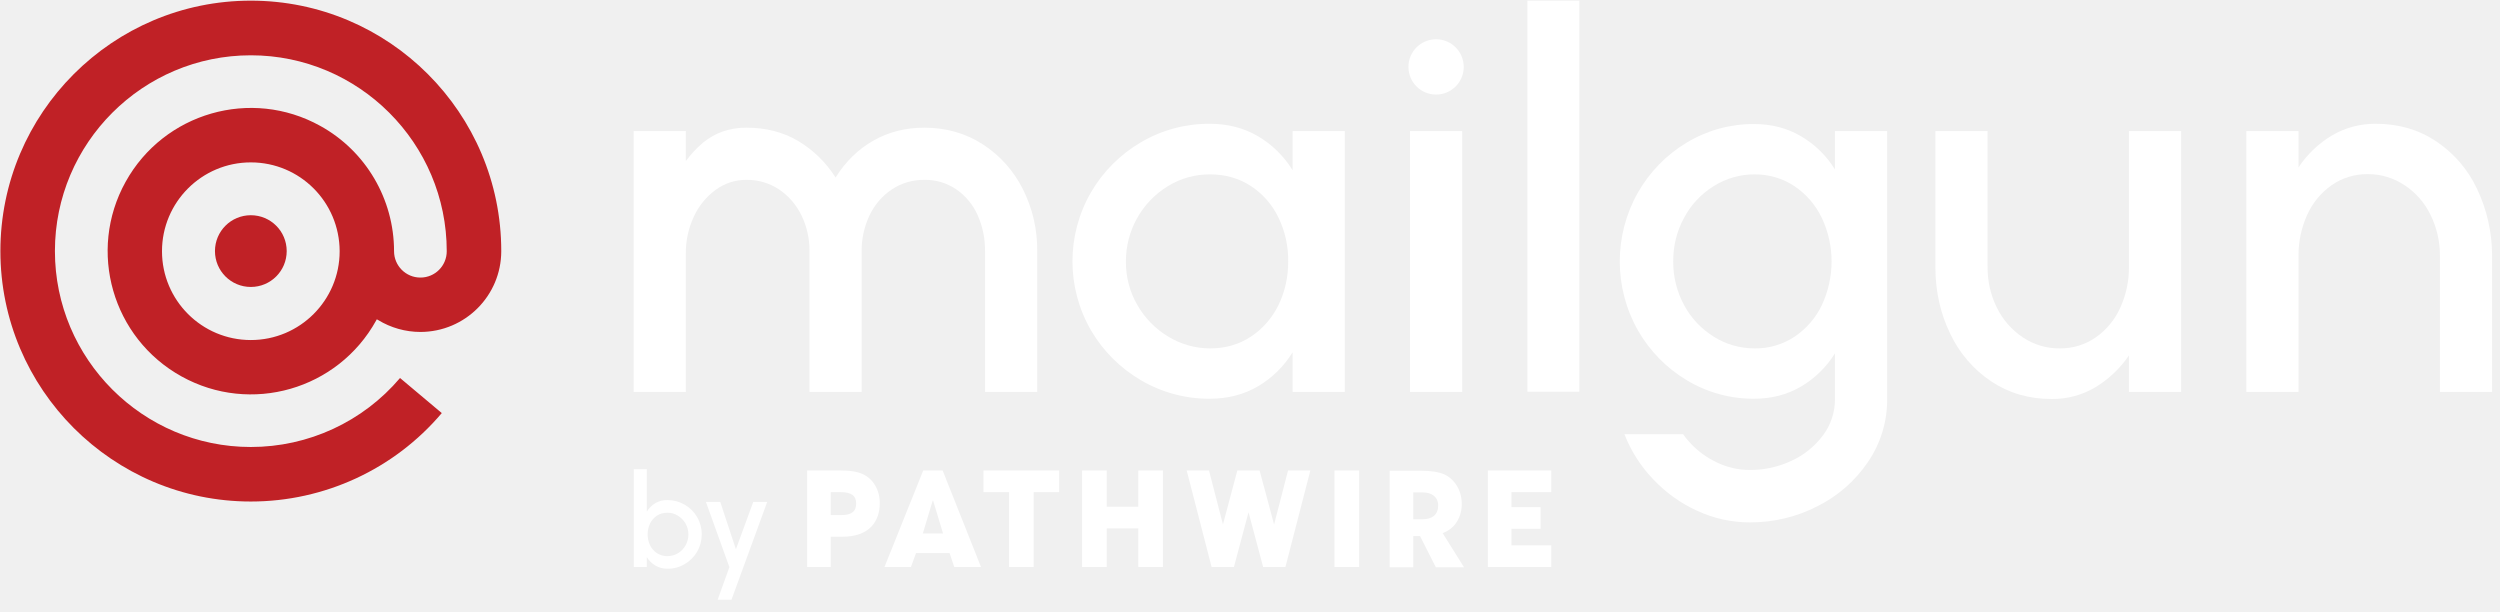
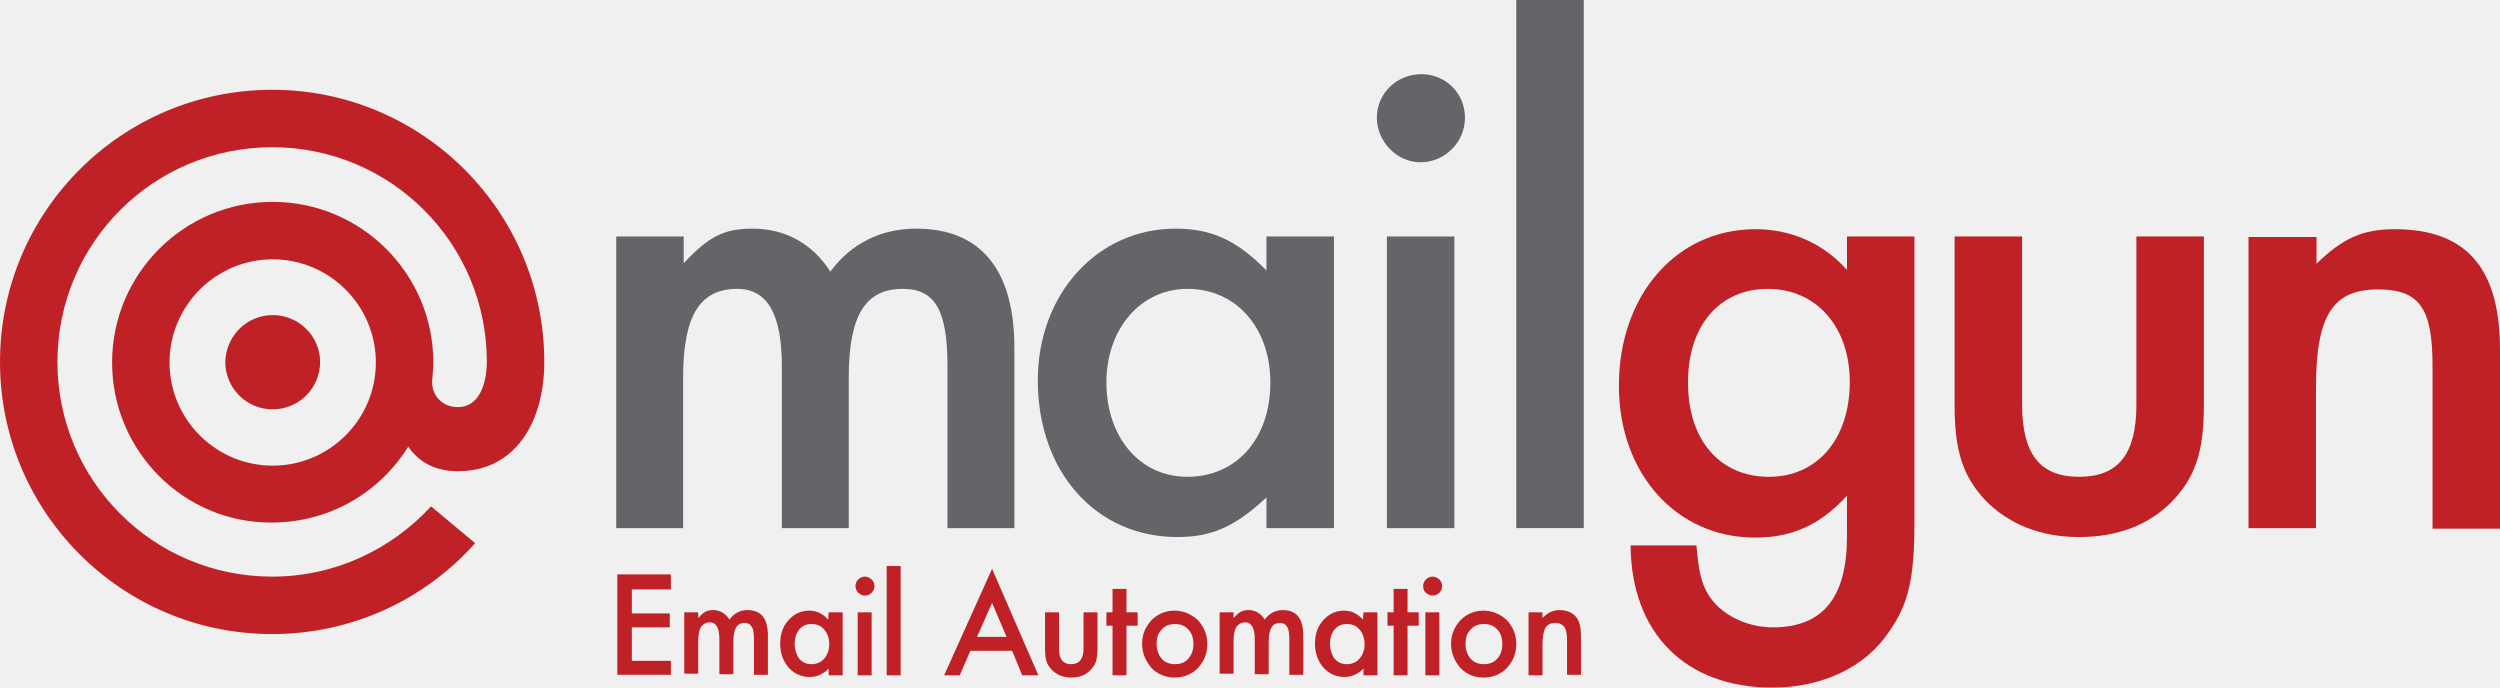
- <svg xmlns="http://www.w3.org/2000/svg" width="184px" height="45px" viewBox="0 0 184 45" version="1.1">
-   <g id="Logos___ECvPRJu7" stroke="none" stroke-width="1" fill="none" fill-rule="evenodd">
-     <g id="Mailgun___ECvPRJu7" transform="translate(-331, -258)" fill-rule="nonzero">
-       <g id="logo-mailgun-pathwire___ECvPRJu7" transform="translate(331, 258)">
-         <path d="M46.637,9.648 L50.477,9.648 L50.477,11.856 C50.851,11.347 51.283,10.886 51.763,10.483 C52.195,10.138 52.675,9.859 53.194,9.677 C53.76,9.485 54.355,9.389 54.95,9.398 C56.362,9.398 57.61,9.715 58.714,10.358 C59.846,11.03 60.797,11.952 61.498,13.066 C62.237,11.885 63.168,10.982 64.282,10.349 C65.395,9.715 66.643,9.398 68.026,9.398 C69.629,9.398 71.059,9.802 72.326,10.618 C73.594,11.434 74.611,12.576 75.283,13.92 C75.994,15.331 76.358,16.896 76.339,18.48 L76.339,28.848 L72.499,28.848 L72.499,18.48 C72.509,17.568 72.326,16.666 71.952,15.83 C71.616,15.072 71.069,14.41 70.387,13.939 C69.696,13.469 68.87,13.219 68.026,13.238 C67.181,13.229 66.346,13.469 65.645,13.939 C64.934,14.41 64.368,15.072 64.003,15.84 C63.61,16.666 63.408,17.568 63.418,18.48 L63.418,28.848 L59.578,28.848 L59.578,18.48 C59.587,17.568 59.386,16.666 58.982,15.84 C58.608,15.072 58.042,14.41 57.331,13.939 C56.63,13.469 55.795,13.229 54.95,13.238 C54.125,13.229 53.328,13.488 52.666,13.978 C51.974,14.486 51.418,15.168 51.062,15.955 C50.669,16.8 50.467,17.722 50.477,18.653 L50.477,28.848 L46.637,28.848 L46.637,9.648 Z" id="Path___ECvPRJu7" fill="#FFFFFF" />
-         <path d="M98.976,9.648 L98.976,28.848 L95.136,28.848 L95.136,25.93 C94.502,26.957 93.629,27.821 92.582,28.435 C91.546,29.04 90.365,29.347 89.03,29.347 C87.254,29.357 85.507,28.886 83.971,27.984 C82.445,27.091 81.187,25.834 80.294,24.307 C78.48,21.168 78.48,17.299 80.294,14.16 C81.178,12.634 82.445,11.366 83.971,10.474 C85.498,9.571 87.254,9.101 89.03,9.11 C90.365,9.11 91.546,9.418 92.582,10.022 C93.629,10.637 94.502,11.501 95.136,12.528 L95.136,9.648 L98.976,9.648 L98.976,9.648 Z M89.069,25.642 C90.192,25.642 91.19,25.354 92.064,24.778 C92.938,24.202 93.629,23.405 94.09,22.464 C94.579,21.466 94.819,20.362 94.81,19.248 C94.829,18.125 94.579,17.011 94.09,16.003 C93.638,15.062 92.938,14.266 92.064,13.69 C91.19,13.123 90.192,12.835 89.069,12.835 C87.974,12.826 86.89,13.123 85.958,13.699 C84.029,14.88 82.858,16.982 82.867,19.248 C82.858,20.371 83.146,21.485 83.712,22.454 C84.259,23.414 85.046,24.211 85.987,24.778 C86.918,25.344 87.984,25.642 89.069,25.642 L89.069,25.642 Z" id="Shape___ECvPRJu7" fill="#FFFFFF" />
-         <polygon id="Path___ECvPRJu7" fill="#FFFFFF" points="107.616 9.648 107.616 28.848 103.776 28.848 103.776 9.648" />
-         <polygon id="Path___ECvPRJu7" fill="#FFFFFF" points="112.416 0.048 116.237 0.048 116.237 28.829 112.416 28.829" />
-         <path d="M135.053,9.648 L135.053,12.47 C134.429,11.462 133.565,10.618 132.547,10.022 C131.53,9.427 130.378,9.129 129.101,9.129 C127.354,9.12 125.645,9.59 124.147,10.493 C122.65,11.386 121.411,12.662 120.547,14.179 C118.771,17.318 118.771,21.168 120.547,24.307 C121.411,25.824 122.65,27.091 124.147,27.984 C125.645,28.886 127.354,29.357 129.101,29.347 C130.378,29.347 131.53,29.05 132.547,28.454 C133.565,27.859 134.429,27.014 135.053,26.006 L135.053,29.366 C135.062,30.336 134.746,31.277 134.17,32.045 C133.565,32.851 132.768,33.504 131.846,33.917 C130.886,34.368 129.84,34.598 128.774,34.589 C127.939,34.589 127.123,34.397 126.374,34.042 C125.597,33.677 124.906,33.168 124.33,32.525 C124.166,32.342 124.013,32.16 123.878,31.958 L119.558,31.958 C120.038,33.187 120.749,34.31 121.661,35.261 C122.592,36.25 123.696,37.046 124.934,37.603 C126.134,38.16 127.45,38.448 128.774,38.448 C130.502,38.458 132.211,38.054 133.747,37.267 C135.254,36.518 136.541,35.395 137.482,34.003 C138.413,32.64 138.912,31.018 138.893,29.366 L138.893,9.648 L135.053,9.648 Z M134.093,22.445 C133.651,23.386 132.95,24.192 132.086,24.778 C131.213,25.354 130.186,25.661 129.139,25.642 C128.083,25.642 127.037,25.354 126.144,24.787 C125.222,24.221 124.464,23.414 123.955,22.464 C123.418,21.475 123.139,20.371 123.149,19.248 C123.139,18.125 123.408,17.021 123.946,16.032 C124.454,15.072 125.203,14.275 126.125,13.699 C127.027,13.133 128.074,12.826 129.139,12.835 C130.176,12.826 131.203,13.123 132.067,13.699 C132.941,14.285 133.632,15.091 134.083,16.032 C135.043,18.058 135.043,20.41 134.093,22.445 L134.093,22.445 Z" id="Shape___ECvPRJu7" fill="#FFFFFF" />
-         <path d="M142.445,9.648 L146.285,9.648 L146.285,19.632 C146.275,20.678 146.506,21.715 146.976,22.656 C147.408,23.539 148.07,24.288 148.886,24.835 C149.693,25.373 150.634,25.651 151.603,25.642 C152.544,25.651 153.466,25.373 154.243,24.835 C155.03,24.288 155.654,23.53 156.048,22.656 C156.48,21.706 156.701,20.678 156.691,19.632 L156.691,9.648 L160.531,9.648 L160.531,28.848 L156.691,28.848 L156.691,26.16 C156.038,27.12 155.184,27.926 154.186,28.522 C153.226,29.088 152.122,29.376 151.008,29.366 C149.328,29.366 147.85,28.934 146.554,28.07 C145.248,27.197 144.211,25.987 143.539,24.566 C142.819,23.098 142.454,21.475 142.445,19.709 L142.445,9.648 Z" id="Path___ECvPRJu7" fill="#FFFFFF" />
-         <path d="M183.418,28.848 L179.578,28.848 L179.578,18.826 C179.587,17.779 179.347,16.752 178.886,15.811 C178.454,14.918 177.792,14.17 176.966,13.622 C176.16,13.094 175.219,12.806 174.259,12.816 C173.318,12.806 172.397,13.085 171.619,13.622 C170.832,14.17 170.208,14.928 169.814,15.802 C169.382,16.752 169.162,17.779 169.171,18.826 L169.171,28.848 L165.331,28.848 L165.331,9.648 L169.171,9.648 L169.171,12.317 C169.814,11.357 170.659,10.541 171.658,9.955 C172.627,9.389 173.731,9.101 174.854,9.11 C176.534,9.11 178.013,9.542 179.309,10.406 C180.614,11.28 181.651,12.49 182.314,13.91 C183.034,15.418 183.408,17.078 183.418,18.749 L183.418,28.848 Z" id="Path___ECvPRJu7" fill="#FFFFFF" />
-         <circle id="Oval___ECvPRJu7" fill="#FFFFFF" cx="105.696" cy="4.925" r="2.035" />
-         <path d="M18.461,21.12 C17.002,21.12 15.821,19.939 15.821,18.48 C15.821,17.021 17.002,15.84 18.461,15.84 C19.92,15.84 21.101,17.021 21.101,18.48 C21.101,19.939 19.92,21.12 18.461,21.12 Z" id="Path___ECvPRJu7" fill="#C02126" />
-         <path d="M18.461,36.912 C8.304,36.912 0.029,28.646 0.029,18.48 C0.029,8.314 8.294,0.048 18.461,0.048 C28.627,0.048 36.893,8.314 36.893,18.48 C36.893,21.763 34.234,24.422 30.95,24.432 C29.846,24.432 28.762,24.125 27.821,23.549 L27.734,23.501 L27.686,23.587 C24.864,28.685 18.451,30.528 13.363,27.706 C8.266,24.883 6.422,18.47 9.245,13.382 C12.067,8.294 18.48,6.442 23.568,9.264 C26.928,11.117 29.002,14.659 29.002,18.49 C29.002,19.555 29.866,20.429 30.941,20.429 C32.016,20.429 32.88,19.565 32.88,18.49 C32.88,10.541 26.41,4.07 18.461,4.07 C10.512,4.07 4.042,10.531 4.042,18.48 C4.042,26.429 10.512,32.899 18.461,32.899 C22.694,32.899 26.707,31.046 29.443,27.821 L32.515,30.403 C29.021,34.531 23.875,36.912 18.461,36.912 Z M18.461,11.952 C14.851,11.952 11.923,14.88 11.923,18.49 C11.923,22.099 14.851,25.027 18.461,25.027 C22.07,25.027 24.998,22.099 24.998,18.49 C24.989,14.87 22.07,11.952 18.461,11.952 L18.461,11.952 Z" id="Shape___ECvPRJu7" fill="#C02126" />
-         <path d="M49.123,36.806 C49.574,36.806 50.006,36.922 50.39,37.142 C50.774,37.363 51.091,37.68 51.312,38.064 C51.763,38.851 51.763,39.811 51.312,40.598 C51.091,40.982 50.774,41.299 50.39,41.52 C50.006,41.75 49.565,41.866 49.123,41.856 C48.816,41.866 48.509,41.779 48.24,41.626 C47.981,41.472 47.76,41.261 47.606,41.002 L47.606,41.731 L46.646,41.731 L46.646,34.531 L47.606,34.531 L47.606,37.651 C47.77,37.392 47.981,37.181 48.24,37.027 C48.509,36.874 48.806,36.797 49.123,36.806 Z M49.114,40.934 C49.392,40.934 49.661,40.858 49.891,40.723 C50.131,40.579 50.323,40.378 50.458,40.138 C50.736,39.638 50.736,39.034 50.458,38.534 C50.323,38.294 50.122,38.093 49.882,37.949 C49.651,37.805 49.382,37.728 49.104,37.738 C48.835,37.738 48.576,37.805 48.355,37.949 C48.134,38.093 47.962,38.294 47.846,38.525 C47.606,39.034 47.606,39.629 47.846,40.138 C47.962,40.368 48.134,40.57 48.355,40.714 C48.586,40.858 48.845,40.934 49.114,40.934 Z" id="Shape___ECvPRJu7" fill="#FFFFFF" />
-         <polygon id="Path___ECvPRJu7" fill="#FFFFFF" points="56.467 36.941 53.837 44.141 52.819 44.141 53.683 41.741 51.955 36.941 53.011 36.941 54.163 40.426 55.44 36.941" />
-         <path d="M59.405,41.731 L59.405,34.627 L61.805,34.627 C62.563,34.618 63.13,34.723 63.504,34.896 C64.272,35.251 64.752,36.067 64.752,37.027 C64.752,38.342 64.022,39.504 61.987,39.504 L61.142,39.504 L61.142,41.731 L59.405,41.731 Z M61.92,37.91 C62.65,37.91 63.014,37.661 63.014,37.056 C63.014,36.48 62.659,36.221 61.853,36.221 L61.142,36.221 L61.142,37.91 L61.92,37.91 L61.92,37.91 Z" id="Shape___ECvPRJu7" fill="#FFFFFF" />
-         <path d="M70.234,41.731 L69.888,40.704 L67.421,40.704 L67.046,41.731 L65.098,41.731 L67.949,34.627 L69.379,34.627 L72.202,41.731 L70.234,41.731 Z M68.678,36.845 L68.65,36.835 L67.92,39.264 L69.408,39.264 L68.678,36.845 Z" id="Shape___ECvPRJu7" fill="#FFFFFF" />
-         <polygon id="Path___ECvPRJu7" fill="#FFFFFF" points="74.266 41.731 74.266 36.221 72.384 36.221 72.384 34.627 77.952 34.627 77.952 36.221 76.08 36.221 76.08 41.731" />
-         <polygon id="Path___ECvPRJu7" fill="#FFFFFF" points="83.779 41.731 83.779 38.89 81.456 38.89 81.456 41.731 79.642 41.731 79.642 34.627 81.456 34.627 81.456 37.296 83.779 37.296 83.779 34.627 85.594 34.627 85.594 41.731" />
-         <polygon id="Path___ECvPRJu7" fill="#FFFFFF" points="98.218 41.731 98.218 34.627 100.032 34.627 100.032 41.731" />
-         <polygon id="Path___ECvPRJu7" fill="#FFFFFF" points="109.507 41.731 109.507 34.627 114.173 34.627 114.173 36.221 111.245 36.221 111.245 37.325 113.386 37.325 113.386 38.918 111.245 38.918 111.245 40.138 114.173 40.138 114.173 41.731" />
-         <polygon id="Path___ECvPRJu7" fill="#FFFFFF" points="94.8 34.627 93.773 38.602 92.707 34.627 91.066 34.627 90.01 38.602 88.982 34.627 87.341 34.627 89.174 41.731 90.816 41.731 91.891 37.699 92.966 41.731 92.966 41.731 94.608 41.731 94.608 41.731 96.442 34.627" />
-         <path d="M105.677,41.75 L104.515,39.456 L104.016,39.456 L104.016,41.75 L102.278,41.75 L102.278,34.646 L104.602,34.646 C105.341,34.646 105.907,34.742 106.282,34.906 C107.05,35.251 107.587,36.086 107.587,37.094 C107.587,38.218 106.915,39.139 105.821,39.331 L106.022,38.986 L107.75,41.75 L105.677,41.75 Z M104.688,38.218 C105.408,38.218 105.85,37.882 105.85,37.2 C105.85,36.586 105.389,36.24 104.707,36.24 L104.016,36.24 L104.016,38.218 L104.688,38.218 Z" id="Shape___ECvPRJu7" fill="#FFFFFF" />
+ <svg xmlns="http://www.w3.org/2000/svg" version="1.1" id="Layer_1" x="0px" y="0px" viewBox="0 0 448.3 123.3" xml:space="preserve" width="448.3" height="123.3">
+   <defs id="defs61" />
+   <style type="text/css" id="style2">
+ 	.st0{fill:#C02126;}
+ 	.st1{fill:#646569;}
+ </style>
+   <g id="g56" transform="translate(-254,-217.9)">
+     <g id="g34">
+       <path class="st0" d="m 374.3,323.6 h -7 v 4.3 h 6.8 v 2.5 h -6.8 v 6 h 7 v 2.5 h -9.6 v -18 h 9.6 z" id="path4" />
+       <path class="st0" d="m 376.7,327.7 h 2.5 v 1 c 0.5,-0.5 0.9,-0.9 1.3,-1.1 0.4,-0.2 0.8,-0.3 1.4,-0.3 1.2,0 2.2,0.6 2.9,1.7 0.8,-1.1 1.9,-1.7 3.2,-1.7 2.5,0 3.7,1.5 3.7,4.6 v 7 h -2.5 v -6.3 c 0,-1.1 -0.1,-1.9 -0.4,-2.3 -0.3,-0.5 -0.7,-0.7 -1.3,-0.7 -0.7,0 -1.2,0.3 -1.5,0.8 -0.3,0.5 -0.5,1.4 -0.5,2.6 v 5.8 H 383 v -6.3 c 0,-2 -0.6,-3 -1.7,-3 -0.7,0 -1.2,0.3 -1.6,0.8 -0.3,0.5 -0.5,1.4 -0.5,2.6 v 5.8 h -2.5 z" id="path6" />
+       <path class="st0" d="m 402.6,327.7 h 2.5 V 339 h -2.5 v -1.2 c -1,1 -2.2,1.5 -3.4,1.5 -1.5,0 -2.8,-0.6 -3.8,-1.7 -1,-1.2 -1.5,-2.6 -1.5,-4.3 0,-1.7 0.5,-3.1 1.5,-4.2 1,-1.1 2.2,-1.7 3.7,-1.7 1.3,0 2.4,0.5 3.4,1.6 z m -6.1,5.6 c 0,1.1 0.3,2 0.8,2.7 0.6,0.7 1.3,1 2.2,1 0.9,0 1.7,-0.3 2.3,-1 0.6,-0.7 0.9,-1.6 0.9,-2.6 0,-1 -0.3,-1.9 -0.9,-2.6 -0.6,-0.7 -1.3,-1 -2.3,-1 -0.9,0 -1.6,0.3 -2.2,1 -0.5,0.6 -0.8,1.5 -0.8,2.5 z" id="path8" />
+       <path class="st0" d="m 407.4,323 c 0,-0.5 0.2,-0.9 0.5,-1.2 0.3,-0.3 0.7,-0.5 1.2,-0.5 0.5,0 0.8,0.2 1.2,0.5 0.3,0.3 0.5,0.7 0.5,1.2 0,0.5 -0.2,0.9 -0.5,1.2 -0.3,0.3 -0.7,0.5 -1.2,0.5 -0.5,0 -0.8,-0.2 -1.2,-0.5 -0.3,-0.3 -0.5,-0.8 -0.5,-1.2 z m 2.9,4.7 V 339 h -2.5 v -11.3 z" id="path10" />
+       <path class="st0" d="M 415.5,319.4 V 339 H 413 v -19.6 z" id="path12" />
+       <path class="st0" d="M 435.5,334.6 H 428 l -1.9,4.4 h -2.8 l 8.6,-19.1 8.3,19.1 h -2.9 z m -1,-2.5 -2.6,-6.1 -2.7,6.1 z" id="path14" />
+       <path class="st0" d="m 443.9,327.7 v 6.5 c 0,1.9 0.7,2.8 2.2,2.8 1.4,0 2.2,-0.9 2.2,-2.8 v -6.5 h 2.5 v 6.6 c 0,0.9 -0.1,1.7 -0.3,2.3 -0.2,0.6 -0.6,1.1 -1.1,1.6 -0.9,0.8 -1.9,1.2 -3.3,1.2 -1.3,0 -2.4,-0.4 -3.3,-1.2 -0.5,-0.5 -0.9,-1 -1.1,-1.6 -0.2,-0.5 -0.3,-1.3 -0.3,-2.3 v -6.6 z" id="path16" />
+       <path class="st0" d="m 456,330.1 v 8.9 h -2.5 v -8.9 h -1.1 v -2.4 h 1.1 v -4.2 h 2.5 v 4.2 h 2 v 2.4 z" id="path18" />
+       <path class="st0" d="m 458.8,333.3 c 0,-1.6 0.6,-3 1.7,-4.2 1.1,-1.1 2.5,-1.7 4.1,-1.7 1.6,0 3,0.6 4.2,1.7 1.1,1.2 1.7,2.6 1.7,4.3 0,1.7 -0.6,3.1 -1.7,4.3 -1.1,1.1 -2.5,1.7 -4.2,1.7 -1.6,0 -3,-0.6 -4.1,-1.7 -1.1,-1.3 -1.7,-2.7 -1.7,-4.4 z m 2.6,0 c 0,1.1 0.3,2 0.9,2.7 0.6,0.7 1.4,1 2.4,1 1,0 1.8,-0.3 2.4,-1 0.6,-0.7 0.9,-1.5 0.9,-2.6 0,-1.1 -0.3,-2 -0.9,-2.6 -0.6,-0.7 -1.4,-1 -2.4,-1 -1,0 -1.8,0.3 -2.4,1 -0.6,0.6 -0.9,1.4 -0.9,2.5 z" id="path20" />
+       <path class="st0" d="m 472.7,327.7 h 2.5 v 1 c 0.5,-0.5 0.9,-0.9 1.3,-1.1 0.4,-0.2 0.8,-0.3 1.4,-0.3 1.2,0 2.2,0.6 2.9,1.7 0.8,-1.1 1.9,-1.7 3.2,-1.7 2.5,0 3.7,1.5 3.7,4.6 v 7 h -2.5 v -6.3 c 0,-1.1 -0.1,-1.9 -0.4,-2.3 -0.3,-0.5 -0.7,-0.7 -1.3,-0.7 -0.7,0 -1.2,0.3 -1.5,0.8 -0.3,0.5 -0.5,1.4 -0.5,2.6 v 5.8 H 479 v -6.3 c 0,-2 -0.6,-3 -1.7,-3 -0.7,0 -1.2,0.3 -1.6,0.8 -0.3,0.5 -0.5,1.4 -0.5,2.6 v 5.8 h -2.5 z" id="path22" />
+       <path class="st0" d="M 498.5,327.7 H 501 V 339 h -2.5 v -1.2 c -1,1 -2.2,1.5 -3.4,1.5 -1.5,0 -2.8,-0.6 -3.8,-1.7 -1,-1.2 -1.5,-2.6 -1.5,-4.3 0,-1.7 0.5,-3.1 1.5,-4.2 1,-1.1 2.2,-1.7 3.7,-1.7 1.3,0 2.4,0.5 3.4,1.6 z m -6,5.6 c 0,1.1 0.3,2 0.8,2.7 0.6,0.7 1.3,1 2.2,1 0.9,0 1.7,-0.3 2.3,-1 0.6,-0.7 0.9,-1.6 0.9,-2.6 0,-1 -0.3,-1.9 -0.9,-2.6 -0.6,-0.7 -1.3,-1 -2.3,-1 -0.9,0 -1.6,0.3 -2.2,1 -0.5,0.6 -0.8,1.5 -0.8,2.5 z" id="path24" />
+       <path class="st0" d="m 506.4,330.1 v 8.9 h -2.5 v -8.9 h -1.1 v -2.4 h 1.1 v -4.2 h 2.5 v 4.2 h 2 v 2.4 z" id="path26" />
+       <path class="st0" d="m 509.2,323 c 0,-0.5 0.2,-0.9 0.5,-1.2 0.3,-0.3 0.7,-0.5 1.2,-0.5 0.5,0 0.8,0.2 1.2,0.5 0.3,0.3 0.5,0.7 0.5,1.2 0,0.5 -0.2,0.9 -0.5,1.2 -0.3,0.3 -0.7,0.5 -1.2,0.5 -0.5,0 -0.8,-0.2 -1.2,-0.5 -0.4,-0.3 -0.5,-0.8 -0.5,-1.2 z m 2.9,4.7 V 339 h -2.5 v -11.3 z" id="path28" />
+       <path class="st0" d="m 514.2,333.3 c 0,-1.6 0.6,-3 1.7,-4.2 1.1,-1.1 2.5,-1.7 4.1,-1.7 1.6,0 3,0.6 4.2,1.7 1.1,1.2 1.7,2.6 1.7,4.3 0,1.7 -0.6,3.1 -1.7,4.3 -1.1,1.1 -2.5,1.7 -4.2,1.7 -1.6,0 -3,-0.6 -4.1,-1.7 -1.1,-1.3 -1.7,-2.7 -1.7,-4.4 z m 2.6,0 c 0,1.1 0.3,2 0.9,2.7 0.6,0.7 1.4,1 2.4,1 1,0 1.8,-0.3 2.4,-1 0.6,-0.7 0.9,-1.5 0.9,-2.6 0,-1.1 -0.3,-2 -0.9,-2.6 -0.6,-0.7 -1.4,-1 -2.4,-1 -1,0 -1.8,0.3 -2.4,1 -0.6,0.6 -0.9,1.4 -0.9,2.5 z" id="path30" />
+       <path class="st0" d="m 528.1,327.7 h 2.5 v 1 c 0.9,-0.9 1.9,-1.4 3,-1.4 1.3,0 2.3,0.4 3,1.2 0.6,0.7 0.9,1.9 0.9,3.5 v 6.9 H 535 v -6.3 c 0,-1.1 -0.2,-1.9 -0.5,-2.3 -0.3,-0.4 -0.8,-0.7 -1.6,-0.7 -0.8,0 -1.4,0.3 -1.8,0.9 -0.3,0.6 -0.5,1.6 -0.5,3 v 5.5 h -2.5 z" id="path32" />
+     </g>
+     <g id="g54">
+       <g id="g50">
+         <path class="st0" d="m 597.3,260.3 h -12.1 v 6 c -4.2,-4.7 -9.9,-7.3 -16.4,-7.3 -14.2,0 -24.5,11.8 -24.5,28.1 0,15.7 10.3,27.2 24.4,27.2 6.6,0 11.6,-2.2 16.5,-7.5 v 7.3 c 0,10.9 -4.3,16.3 -13.3,16.3 -4.8,0 -9.6,-2.4 -11.7,-6.1 -1.2,-2.1 -1.6,-4.1 -2,-8.6 h -11.8 c 0.1,15.7 9.8,25.5 25.4,25.5 8.9,0 16.7,-3.6 21,-10.1 3.5,-5 4.5,-9.6 4.5,-19.8 z m -26.3,9.4 c 8.7,0 14.7,6.8 14.7,16.7 0,10.2 -5.8,17 -14.5,17 -8.8,0 -14.5,-6.6 -14.5,-16.8 -0.1,-10.2 5.6,-16.9 14.3,-16.9 z" id="path36" />
+         <path class="st1" d="m 364.5,260.3 v 52.3 h 12 v -27 c 0,-11.1 3,-15.9 9.7,-15.9 5.4,0 8,4.5 8,13.9 v 29 h 12 v -27 c 0,-11.2 3,-15.9 9.7,-15.9 5.8,0 8,3.9 8,13.8 v 29.1 h 12 v -32.3 c 0,-14 -6,-21.4 -17.6,-21.4 -6.4,0 -11.7,2.7 -15.4,7.7 -3.2,-5 -8.1,-7.7 -13.9,-7.7 -5.2,0 -7.9,1.4 -12.4,6.2 v -4.8 z" id="path38" />
+         <path class="st1" d="m 481.1,260.3 v 6.1 c -5.2,-5.3 -9.7,-7.5 -16.3,-7.5 -14,0 -24.7,11.7 -24.7,27.2 0,16.4 10.4,28.1 25,28.1 6.3,0 10.4,-1.9 16,-7.1 v 5.5 h 12.1 v -52.3 z m -14.2,9.4 c 8.8,0 14.9,7 14.9,16.8 0,10.1 -6.1,16.9 -14.9,16.9 -8.5,0 -14.5,-7.1 -14.5,-16.9 0,-9.7 6.2,-16.8 14.5,-16.8 z" id="path40" />
+         <path class="st1" d="m 514.8,260.3 h -12.1 v 52.3 h 12.1 z m -5.9,-29.1 c -4.5,0 -8,3.5 -8,7.8 0,4.3 3.6,8 7.8,8 4.4,0 8,-3.6 8,-8 0,-4.4 -3.5,-7.8 -7.8,-7.8 z" id="path42" />
+         <rect x="525.9" y="217.9" class="st1" width="12.1" height="94.7" id="rect44" />
+         <path class="st0" d="m 616.6,260.3 h -12.1 v 30.3 c 0,8.2 1.5,12.7 5.5,17 4.2,4.3 9.9,6.6 16.8,6.6 7,0 12.7,-2.2 16.9,-6.6 4,-4.3 5.5,-8.8 5.5,-17 v -30.3 h -12.1 v 30.1 c 0,8.9 -3.2,13 -10.3,13 -7,0 -10.2,-4.1 -10.2,-13 z" id="path46" />
+         <path class="st0" d="m 657.2,260.3 v 52.3 h 12.1 v -25.2 c 0,-12.9 3,-17.6 11.1,-17.6 7.5,0 9.8,3.4 9.8,13.7 v 29.2 h 12.1 v -32.1 c 0,-14.7 -6.1,-21.6 -18.9,-21.6 -5.7,0 -9.3,1.6 -14,6.2 v -4.8 h -12.2 z" id="path48" />
      </g>
+       <path class="st0" d="m 302.9,264.4 c -10.2,0 -18.5,8.3 -18.5,18.5 0,10.2 8.3,18.5 18.5,18.5 10.2,0 18.5,-8.3 18.5,-18.5 0,-10.2 -8.3,-18.5 -18.5,-18.5 z m -28.8,18.5 c 0,-15.9 12.9,-28.8 28.8,-28.8 15.9,0 28.8,12.9 28.8,28.8 0,1.1 -0.1,2.1 -0.2,3.1 -0.2,2.8 1.8,4.9 4.6,4.9 4.7,0 5.2,-6.1 5.2,-8.1 0,-21.3 -17.2,-38.5 -38.5,-38.5 -21.3,0 -38.5,17.2 -38.5,38.5 0,21.3 17.2,38.5 38.5,38.5 11.3,0 21.4,-4.9 28.5,-12.6 l 7.9,6.6 c -8.9,10 -21.9,16.3 -36.4,16.3 -27,0 -48.8,-21.9 -48.8,-48.8 0,-27 21.9,-48.8 48.8,-48.8 27,0 48.8,21.9 48.8,48.8 0,10.8 -5.2,19.6 -15.5,19.6 -4.6,0 -7.3,-2.1 -8.9,-4.4 -5.1,8.2 -14.1,13.6 -24.5,13.6 -15.7,0.1 -28.6,-12.8 -28.6,-28.7 z m 28.8,-8.5 c 4.7,0 8.5,3.8 8.5,8.4 0,4.7 -3.8,8.5 -8.5,8.5 -4.7,0 -8.5,-3.8 -8.5,-8.5 0.1,-4.6 3.8,-8.4 8.5,-8.4 z" id="path52" />
    </g>
  </g>
</svg>
